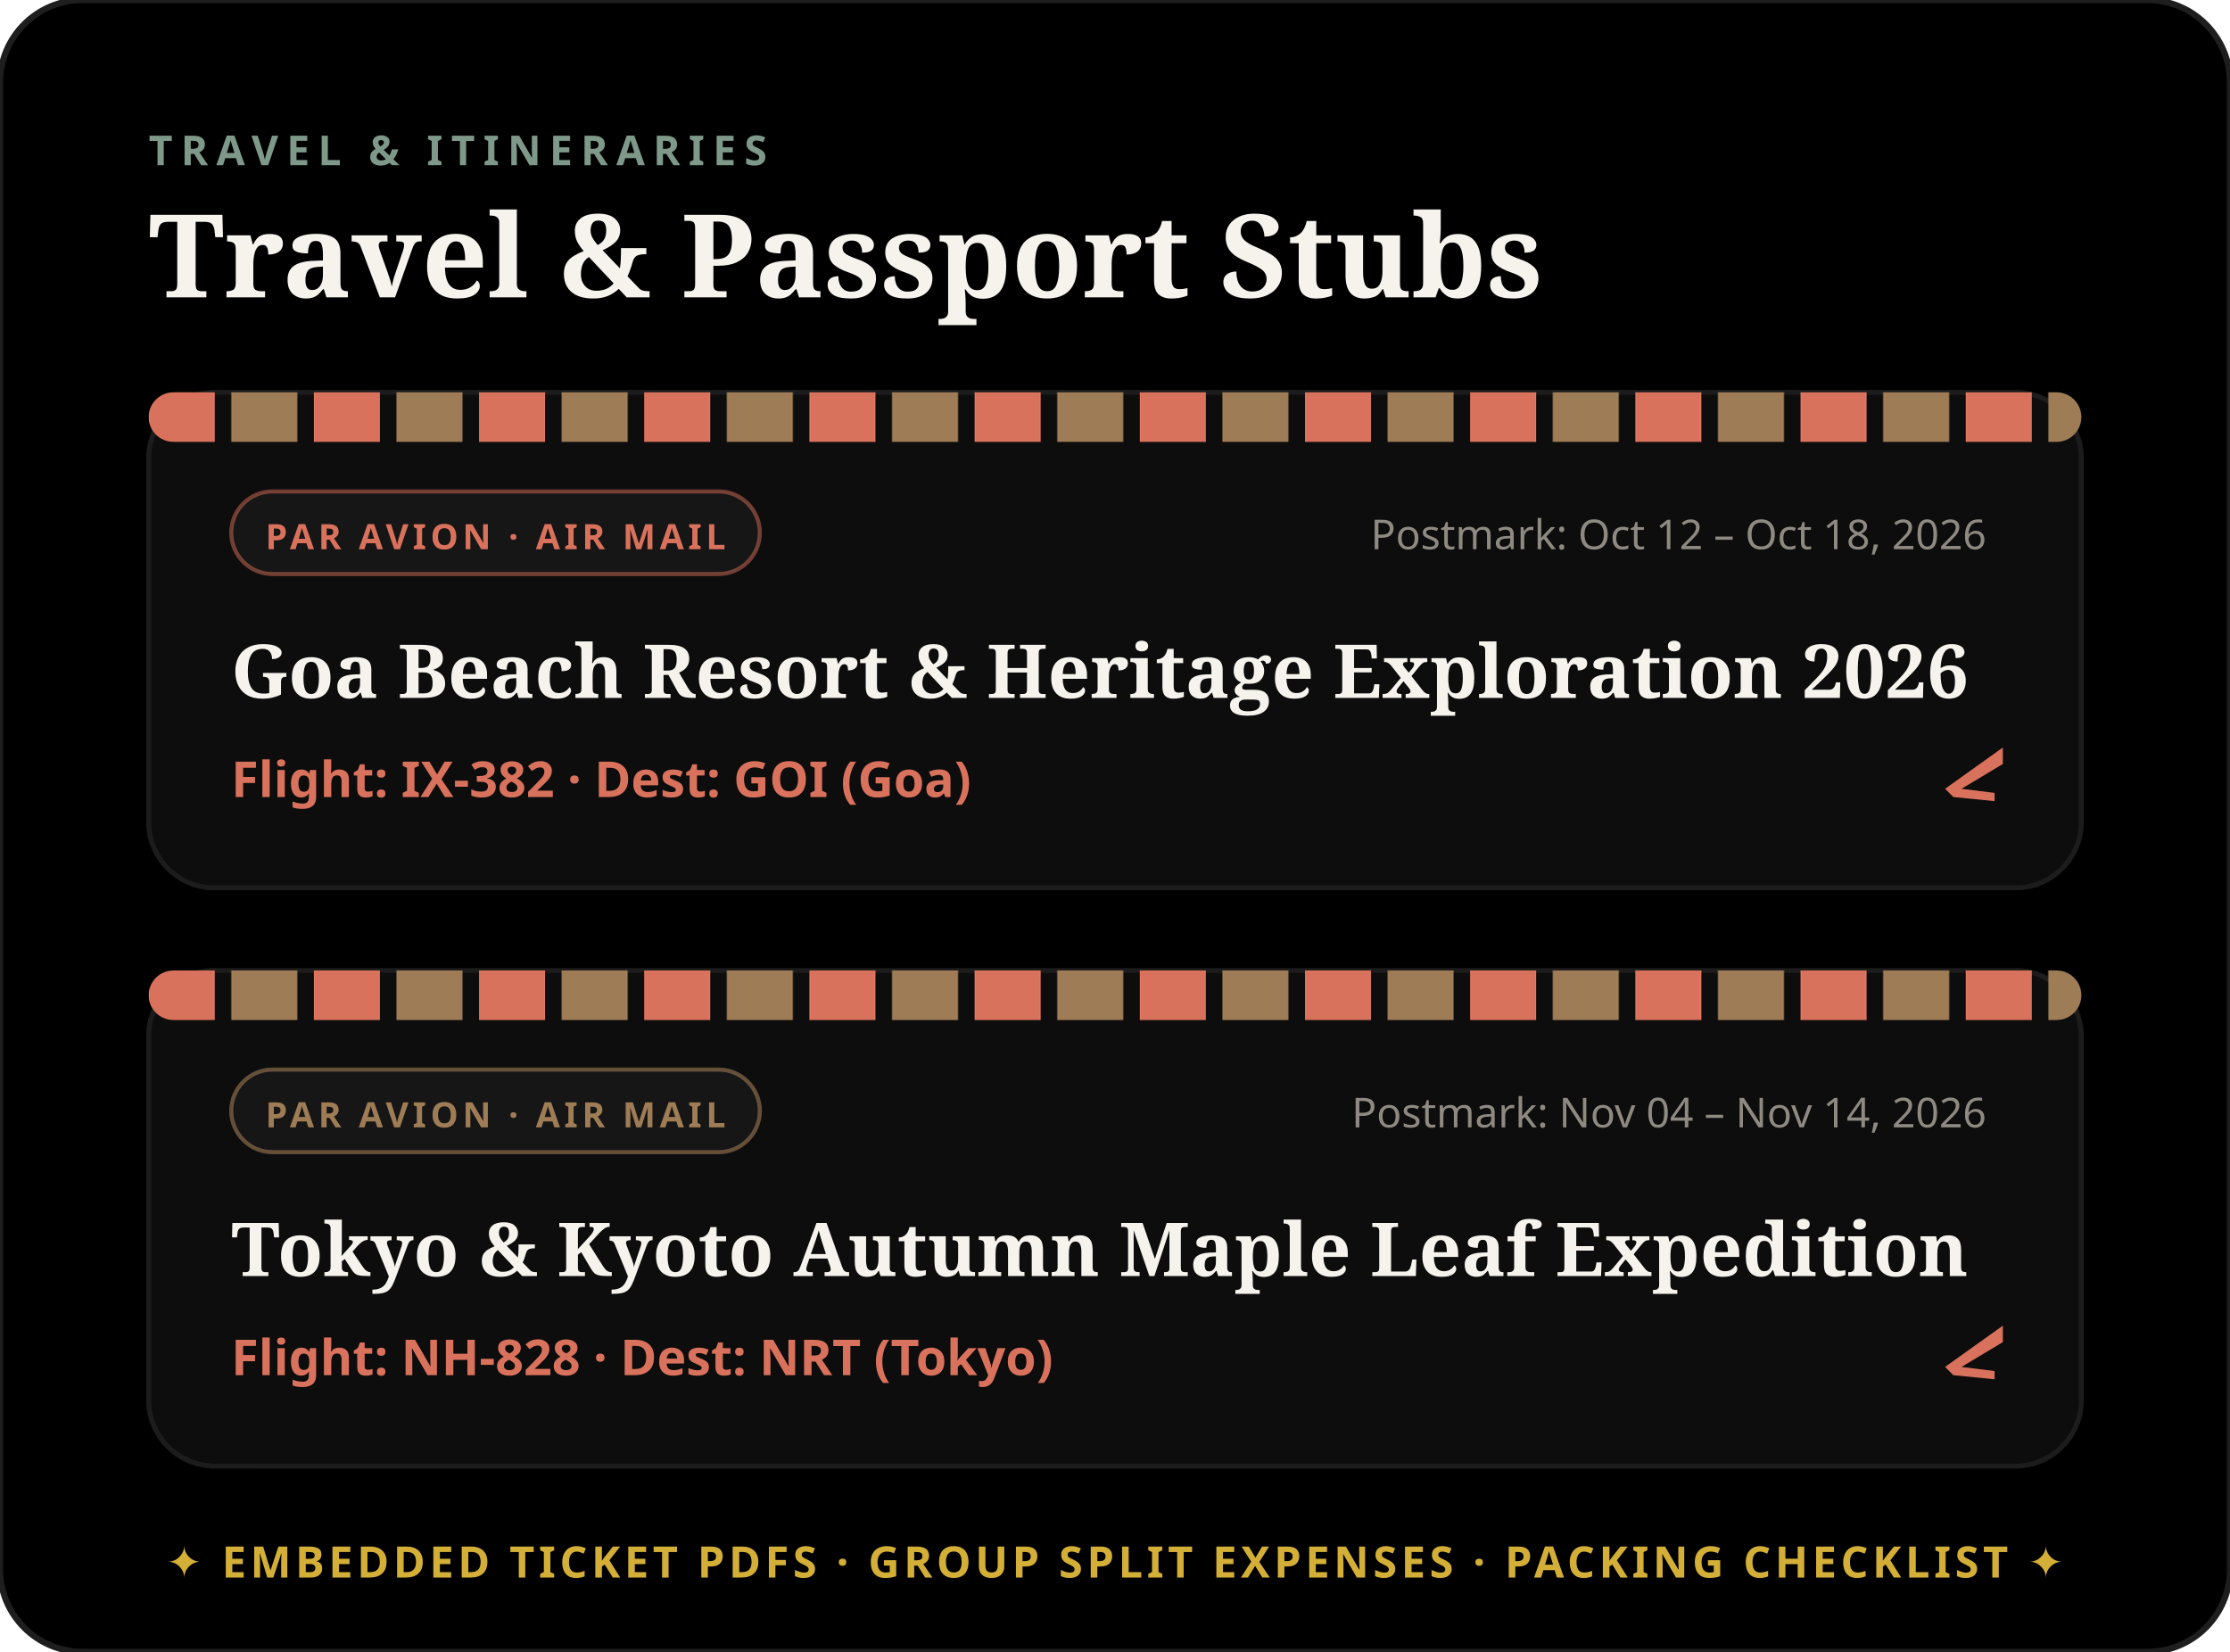
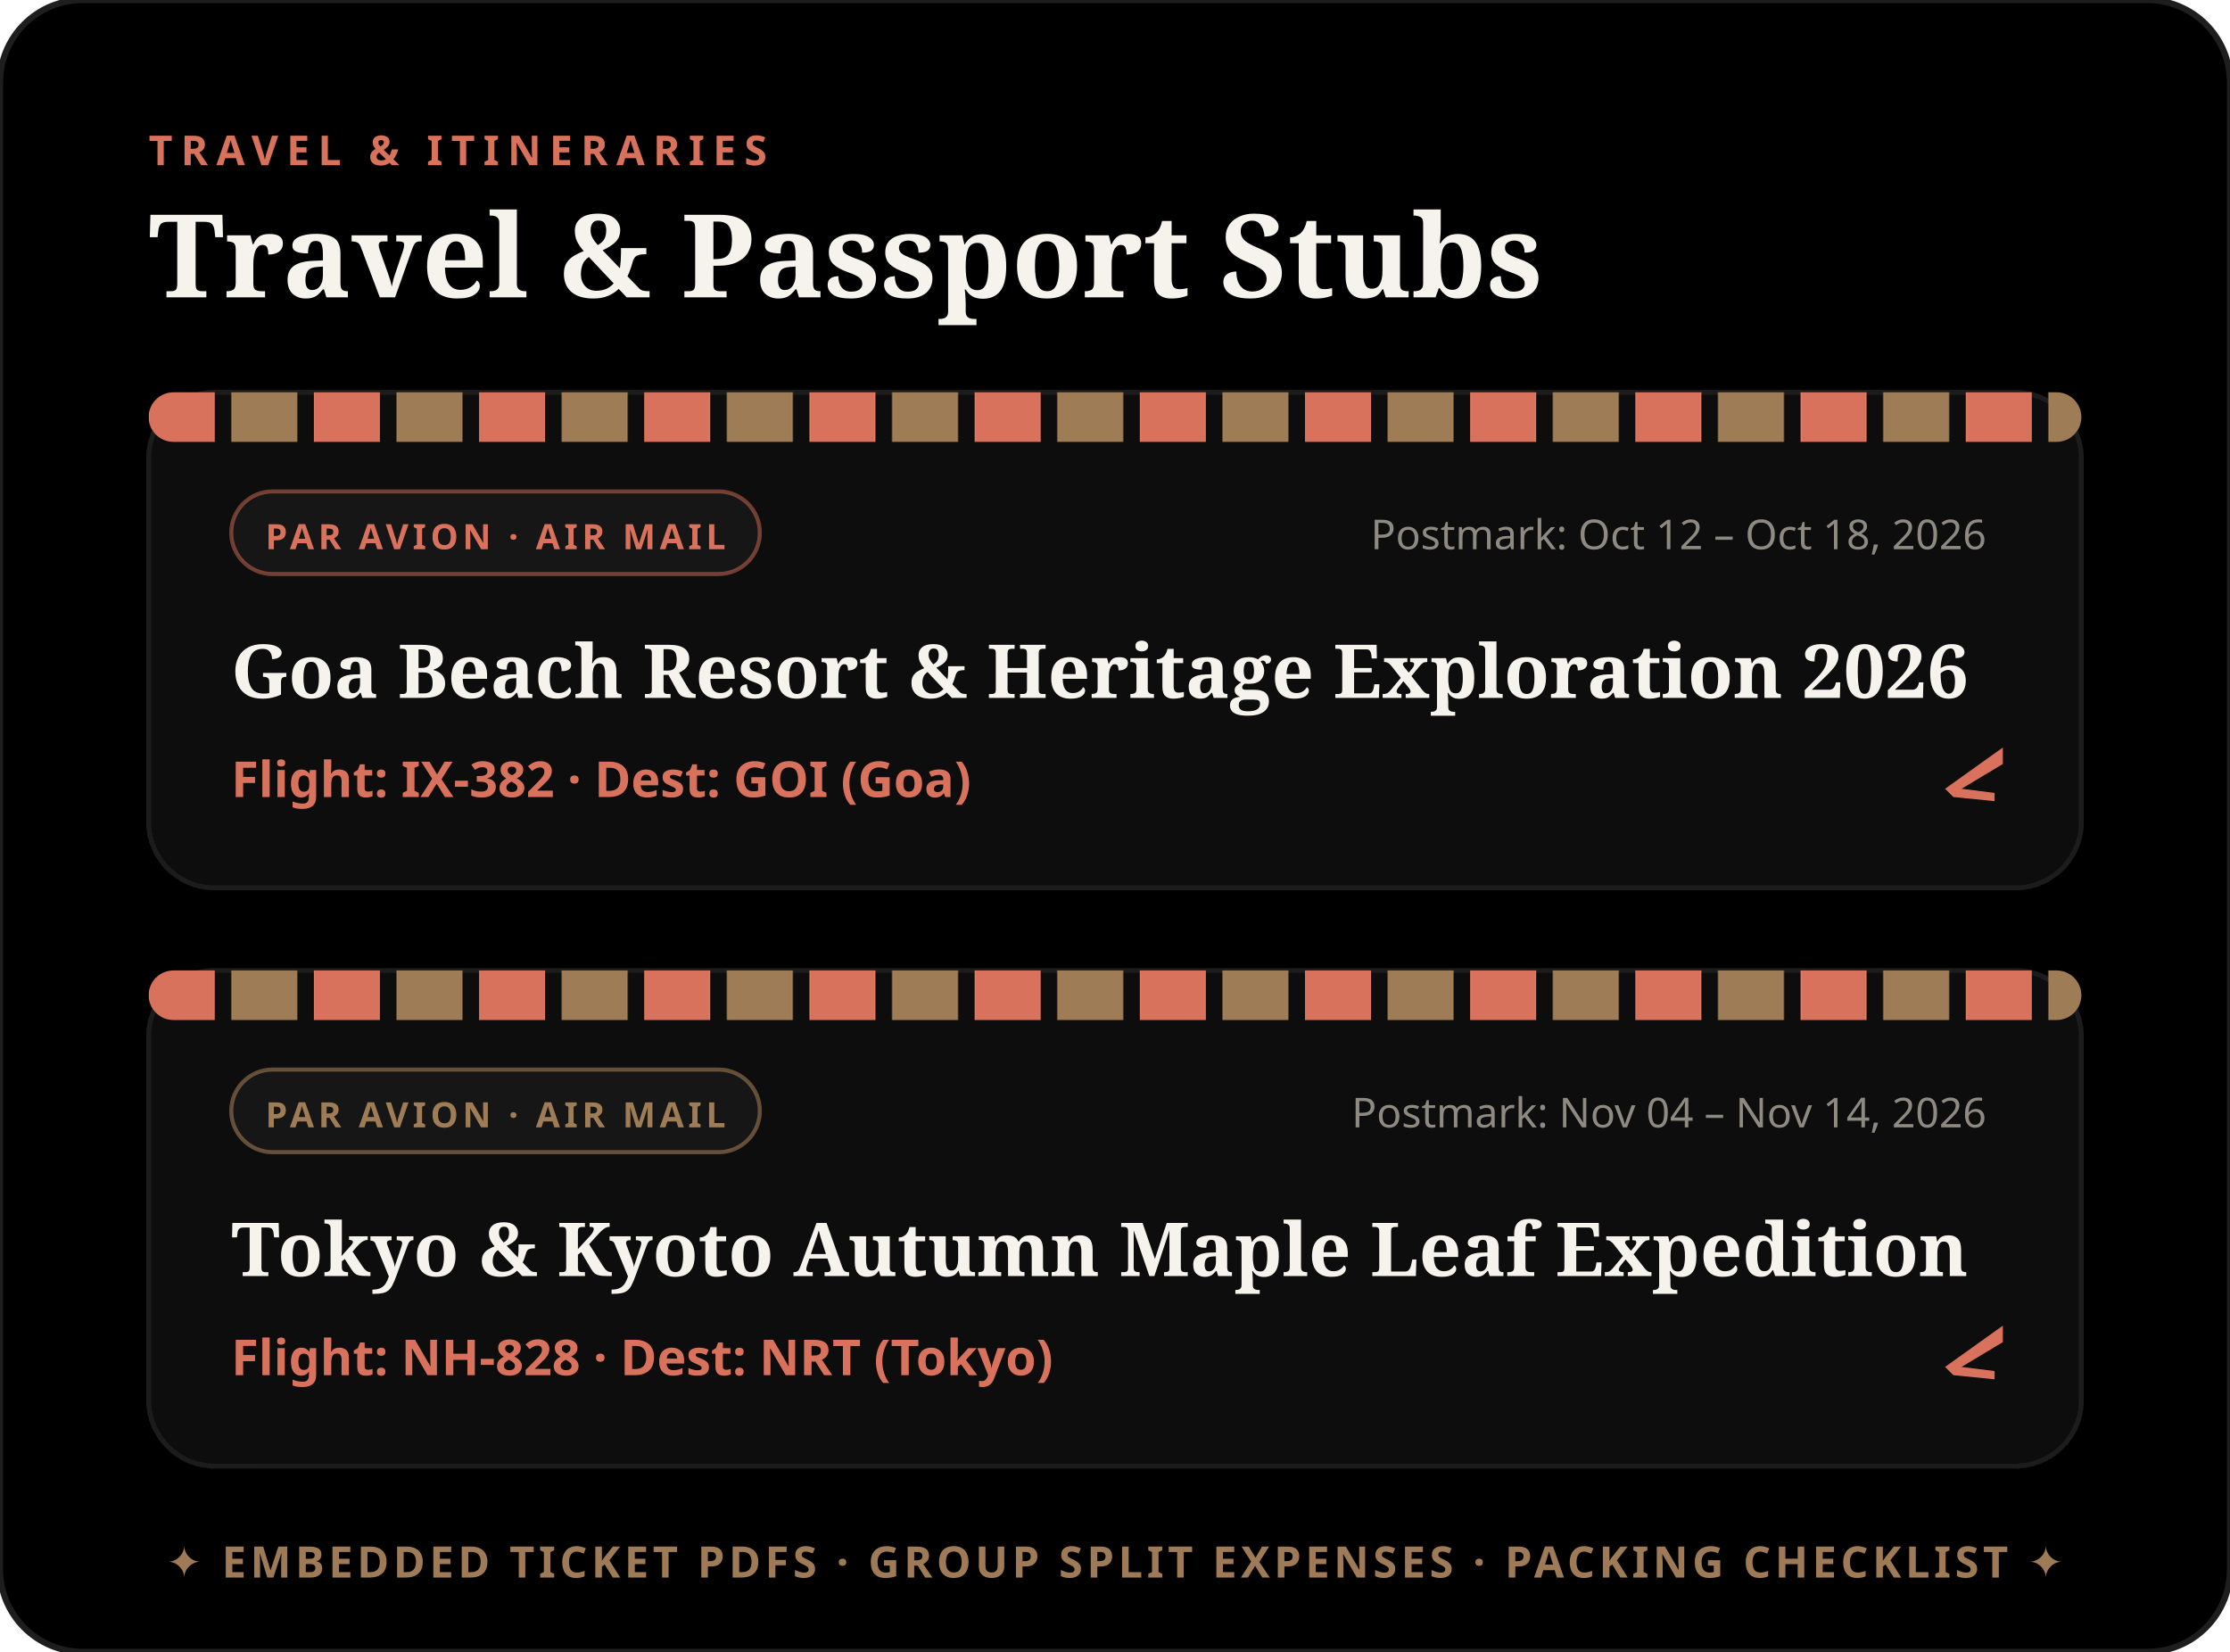
<svg xmlns="http://www.w3.org/2000/svg" viewBox="0 0 540 400" width="100%" height="100%">
  <defs>
    <pattern id="airmailStripes" width="40" height="12" patternUnits="userSpaceOnUse">
      <rect x="0" y="0" width="16" height="12" fill="#D9725B" />
      <rect x="16" y="0" width="4" height="12" fill="transparent" />
      <rect x="20" y="0" width="16" height="12" fill="#9E7B56" />
      <rect x="36" y="0" width="4" height="12" fill="transparent" />
    </pattern>
    <filter id="cardGlow" x="-10%" y="-10%" width="120%" height="120%">
      <feDropShadow dx="0" dy="10" stdDeviation="12" flood-color="#000000" flood-opacity="0.8" />
    </filter>
  </defs>
  <style>
    @keyframes flyPlane {
      0% { transform: translateX(0px) translateY(0px); opacity: 0.7; }
      50% { transform: translateX(18px) translateY(-3px); opacity: 1; }
      100% { transform: translateX(0px) translateY(0px); opacity: 0.7; }
    }
    @keyframes pulseAirmail {
      0%, 100% { stroke-opacity: 0.3; }
      50% { stroke-opacity: 0.8; }
    }
    .plane-anim { animation: flyPlane 3s ease-in-out infinite; }
    .card-border { animation: pulseAirmail 4s ease-in-out infinite; }
  </style>
  <rect width="540" height="400" rx="20" fill="#000000" stroke="#1E1E1E" stroke-width="1.5" />
  <g transform="translate(36, 40)">
-     <text x="0" y="0" font-family="'DM Sans', sans-serif" font-size="10" font-weight="700" fill="#7E998A" letter-spacing="2">
+     <text x="0" y="0" font-family="'DM Sans', sans-serif" font-size="10" font-weight="700" fill="#D9725B" letter-spacing="2">
      TRAVEL &amp; ITINERARIES
    </text>
    <text x="0" y="32" font-family="'Bodoni Moda', 'Playfair Display', Georgia, serif" font-size="28" font-weight="700" fill="#F6F3ED">
      Travel &amp; Passport Stubs
    </text>
  </g>
  <g transform="translate(36, 95)" filter="url(#cardGlow)">
    <rect width="468" height="120" rx="16" fill="#0A0A0A" stroke="#1E1E1E" stroke-width="1.2" class="card-border" />
    <g clip-path="url(#stubClip1)">
      <rect width="468" height="12" fill="url(#airmailStripes)" />
    </g>
    <clipPath id="stubClip1">
      <rect width="468" height="12" rx="6" />
    </clipPath>
    <g transform="translate(20, 24)">
      <rect width="128" height="20" rx="10" fill="#121212" stroke="#D9725B" stroke-opacity="0.5" stroke-width="1" />
      <text x="64" y="14" text-anchor="middle" font-family="'DM Sans', sans-serif" font-size="8.5" font-weight="700" fill="#D9725B" letter-spacing="1">
        PAR AVION · AIR MAIL
      </text>
    </g>
    <text x="445" y="38" text-anchor="end" font-family="'DM Sans', sans-serif" font-size="10" font-weight="500" fill="#A6A096" opacity="0.85">
      Postmark: Oct 12 – Oct 18, 2026
    </text>
    <text x="20" y="74" font-family="'Bodoni Moda', Georgia, serif" font-size="18" font-weight="700" fill="#F6F3ED">
      Goa Beach Resort &amp; Heritage Exploration 2026
    </text>
    <g transform="translate(20, 98)">
      <text x="0" y="0" font-family="'DM Sans', sans-serif" font-size="12" font-weight="600" fill="#D9725B">
        Flight: IX-382 · Dest: GOI (Goa)
      </text>
      <g transform="translate(415, -12)" class="plane-anim">
        <path d="M 0 10 L 14 0 L 14 4 L 4 10 L 12 11 L 12 13 L 2 12 L 0 10 Z" fill="#D9725B" />
      </g>
    </g>
  </g>
  <g transform="translate(36, 235)" filter="url(#cardGlow)">
    <rect width="468" height="120" rx="16" fill="#0A0A0A" stroke="#1E1E1E" stroke-width="1.2" class="card-border" />
    <g clip-path="url(#stubClip2)">
      <rect width="468" height="12" fill="url(#airmailStripes)" />
    </g>
    <clipPath id="stubClip2">
      <rect width="468" height="12" rx="6" />
    </clipPath>
    <g transform="translate(20, 24)">
      <rect width="128" height="20" rx="10" fill="#121212" stroke="#9E7B56" stroke-opacity="0.6" stroke-width="1" />
      <text x="64" y="14" text-anchor="middle" font-family="'DM Sans', sans-serif" font-size="8.5" font-weight="700" fill="#9E7B56" letter-spacing="1">
        PAR AVION · AIR MAIL
      </text>
    </g>
    <text x="445" y="38" text-anchor="end" font-family="'DM Sans', sans-serif" font-size="10" font-weight="500" fill="#A6A096" opacity="0.85">
      Postmark: Nov 04 – Nov 14, 2026
    </text>
    <text x="20" y="74" font-family="'Bodoni Moda', Georgia, serif" font-size="18" font-weight="700" fill="#F6F3ED">
      Tokyo &amp; Kyoto Autumn Maple Leaf Expedition
    </text>
    <g transform="translate(20, 98)">
      <text x="0" y="0" font-family="'DM Sans', sans-serif" font-size="12" font-weight="600" fill="#D9725B">
        Flight: NH-828 · Dest: NRT (Tokyo)
      </text>
      <g transform="translate(415, -12)" class="plane-anim">
        <path d="M 0 10 L 14 0 L 14 4 L 4 10 L 12 11 L 12 13 L 2 12 L 0 10 Z" fill="#D9725B" />
      </g>
    </g>
  </g>
-   <text x="270" y="382" text-anchor="middle" font-family="'DM Sans', sans-serif" font-size="10.5" font-weight="600" fill="#D4AF37" letter-spacing="1">
+   <text x="270" y="382" text-anchor="middle" font-family="'DM Sans', sans-serif" font-size="10.5" font-weight="600" fill="#9E7B56" letter-spacing="1">
    ✦ EMBEDDED TICKET PDFS · GROUP SPLIT EXPENSES · PACKING CHECKLIST ✦
  </text>
</svg>
